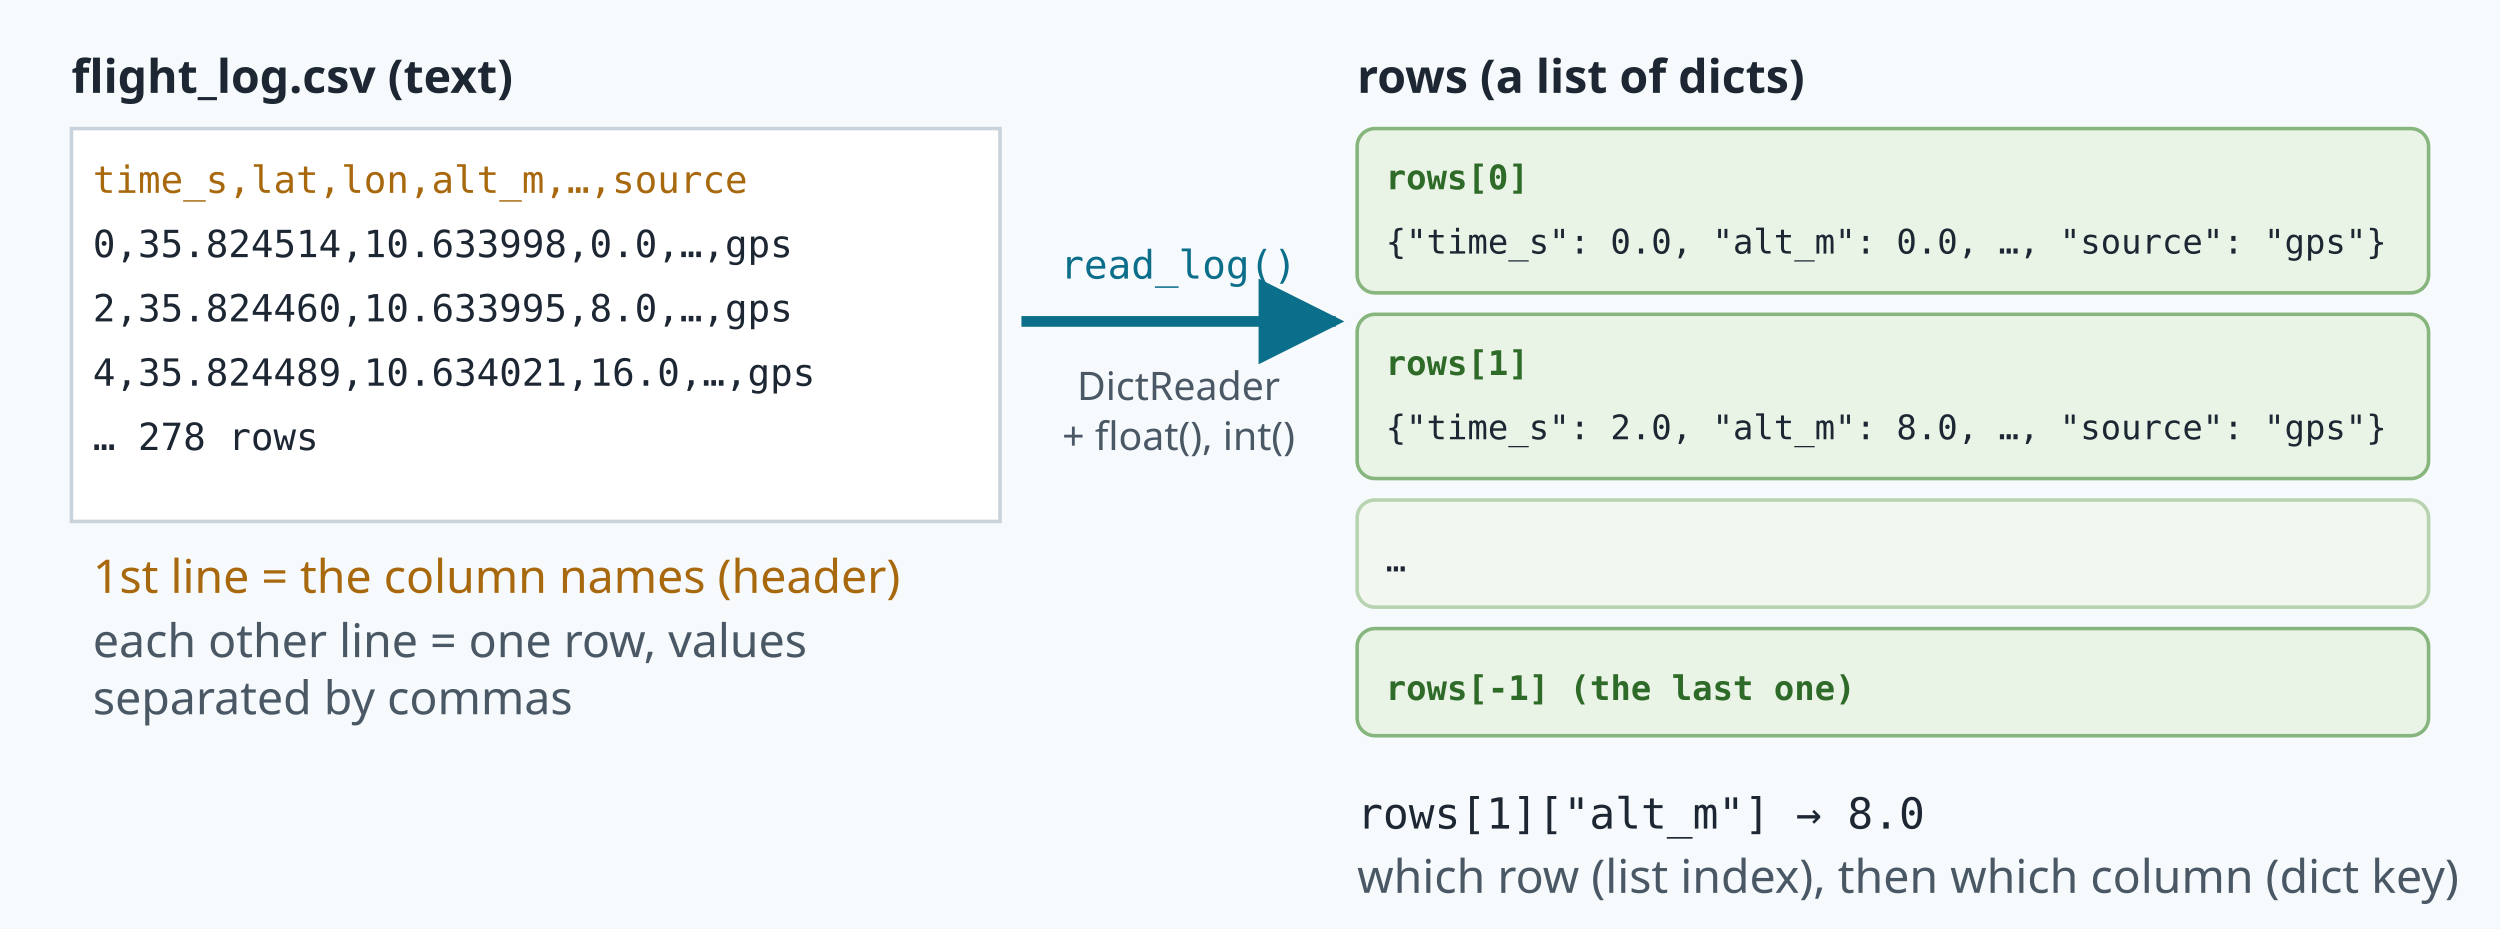
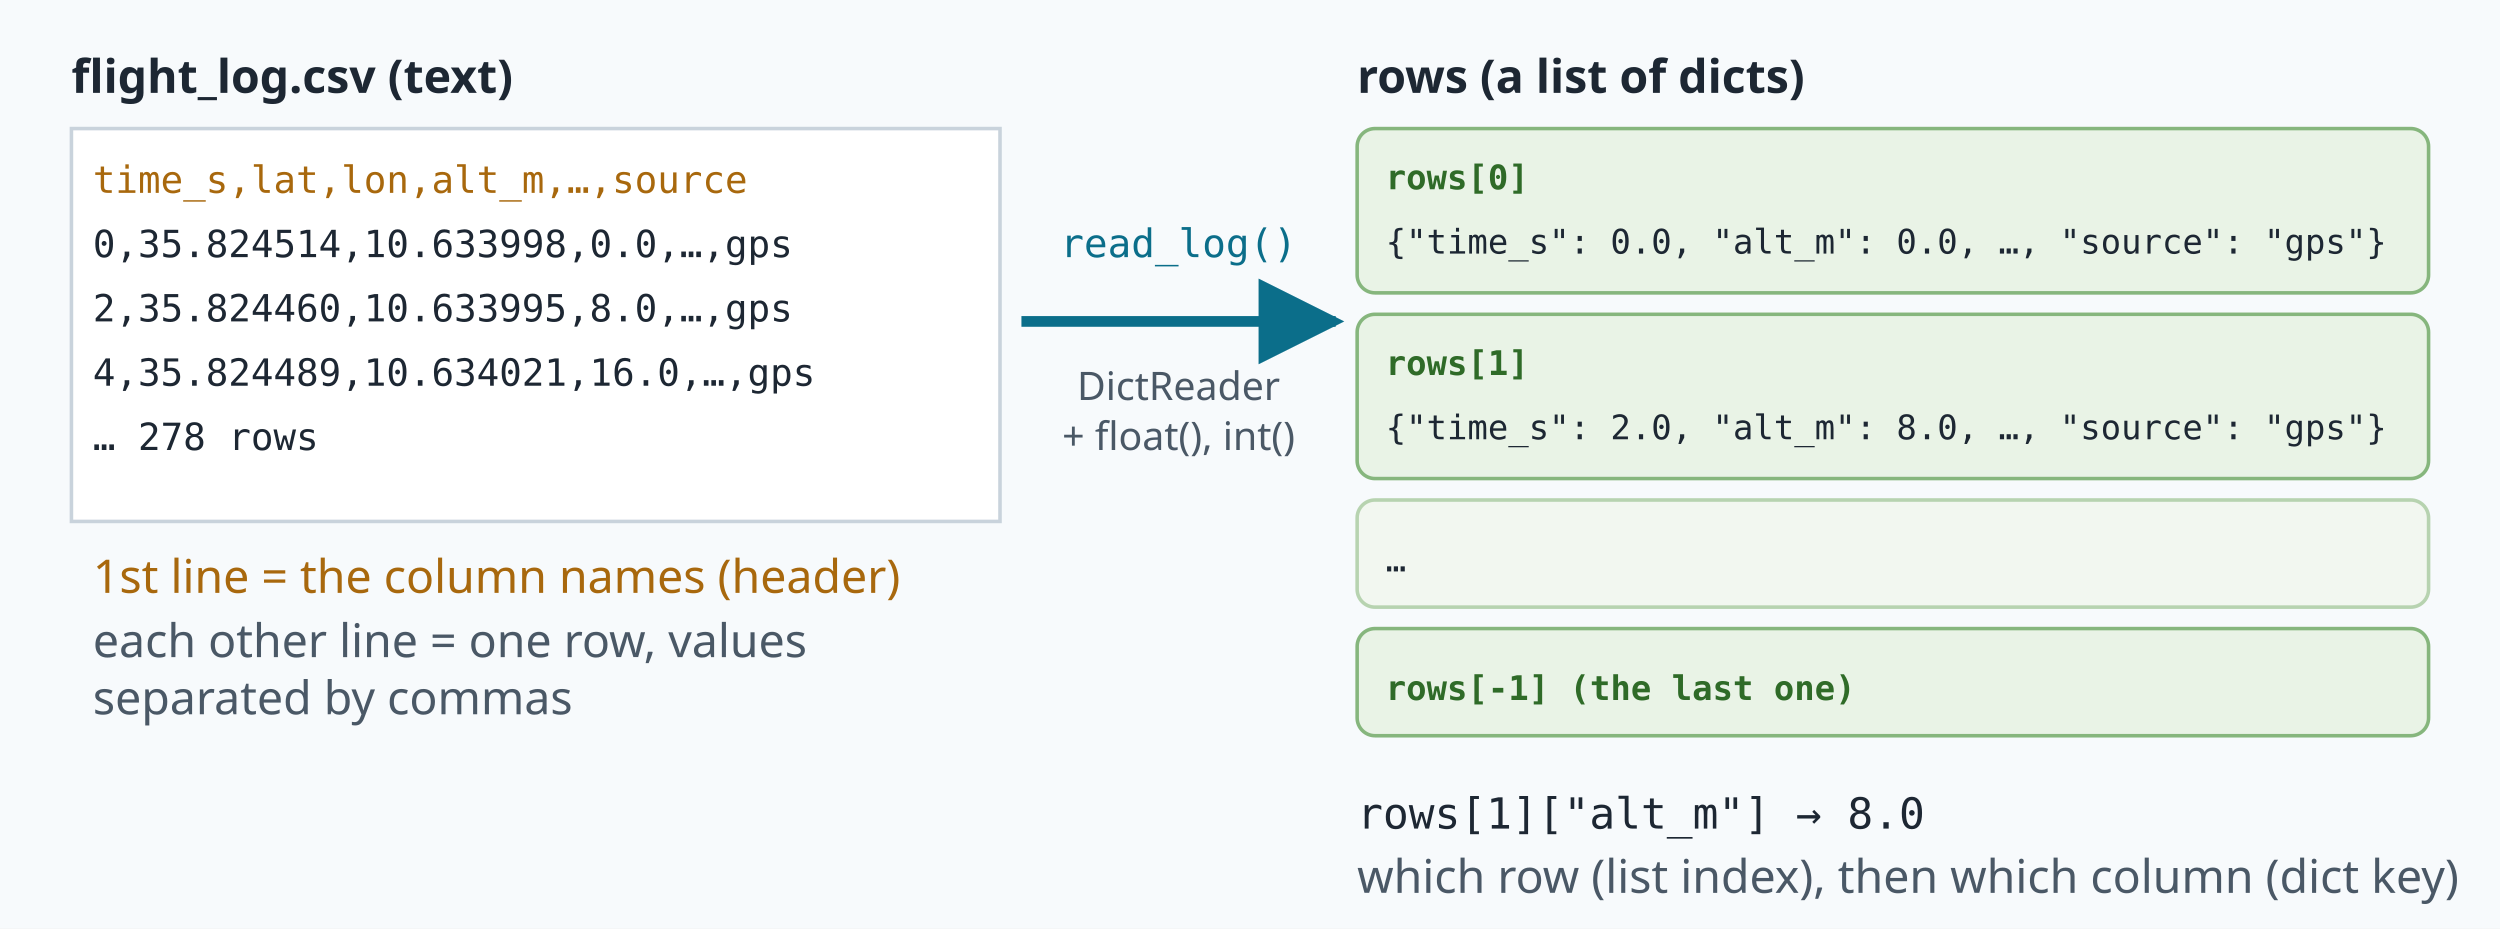
<svg xmlns="http://www.w3.org/2000/svg" viewBox="0 0 700 260" font-family="sans-serif" font-size="13">
  <rect width="700" height="260" fill="#f7fafc" />
  <defs>
    <marker id="ar" viewBox="0 0 10 10" refX="9" refY="5" markerWidth="8" markerHeight="8" orient="auto">
      <path d="M0 0 L10 5 L0 10 Z" fill="#0b6e8a" />
    </marker>
  </defs>
  <text x="20" y="26" font-weight="bold" fill="#1d2733">flight_log.csv  (text)</text>
  <rect x="20" y="36" width="260" height="110" fill="#ffffff" stroke="#c9d3dc" />
  <g font-family="monospace" font-size="10.5" fill="#1d2733">
    <text x="26" y="54" fill="#a8680d">time_s,lat,lon,alt_m,…,source</text>
    <text x="26" y="72">0,35.824514,10.633998,0.0,…,gps</text>
    <text x="26" y="90">2,35.824460,10.633995,8.0,…,gps</text>
    <text x="26" y="108">4,35.824489,10.634021,16.0,…,gps</text>
    <text x="26" y="126">…  278 rows</text>
  </g>
  <text x="26" y="166" fill="#a8680d">1st line = the column names (header)</text>
  <text x="26" y="184" fill="#4a5866">each other line = one row, values</text>
  <text x="26" y="200" fill="#4a5866">separated by commas</text>
  <line x1="286" y1="90" x2="374" y2="90" stroke="#0b6e8a" stroke-width="3" marker-end="url(#ar)" />
-   <text x="330" y="78" text-anchor="middle" fill="#0b6e8a" font-family="monospace" font-size="11">read_log()</text>
+   <text x="330" y="72" text-anchor="middle" fill="#0b6e8a" font-family="monospace" font-size="11">read_log()</text>
  <text x="330" y="112" text-anchor="middle" fill="#4a5866" font-size="11">DictReader</text>
  <text x="330" y="126" text-anchor="middle" fill="#4a5866" font-size="11">+ float(), int()</text>
  <text x="380" y="26" font-weight="bold" fill="#1d2733">rows  (a list of dicts)</text>
  <g font-family="monospace" font-size="9.5" fill="#1d2733">
    <rect x="380" y="36" width="300" height="46" rx="5" fill="#e9f3e6" stroke="#86b67d" />
    <text x="388" y="53" fill="#2f6b28" font-weight="bold">rows[0]</text>
    <text x="388" y="71">{"time_s": 0.0, "alt_m": 0.0, …, "source": "gps"}</text>
    <rect x="380" y="88" width="300" height="46" rx="5" fill="#e9f3e6" stroke="#86b67d" />
    <text x="388" y="105" fill="#2f6b28" font-weight="bold">rows[1]</text>
    <text x="388" y="123">{"time_s": 2.0, "alt_m": 8.0, …, "source": "gps"}</text>
    <rect x="380" y="140" width="300" height="30" rx="5" fill="#f2f7f0" stroke="#b7d3b0" />
    <text x="388" y="160">…</text>
    <rect x="380" y="176" width="300" height="30" rx="5" fill="#e9f3e6" stroke="#86b67d" />
    <text x="388" y="196" fill="#2f6b28" font-weight="bold">rows[-1]  (the last one)</text>
  </g>
  <text x="380" y="232" fill="#1d2733" font-family="monospace" font-size="12">rows[1]["alt_m"]  →  8.0</text>
  <text x="380" y="250" fill="#4a5866">which row (list index), then which column (dict key)</text>
</svg>
